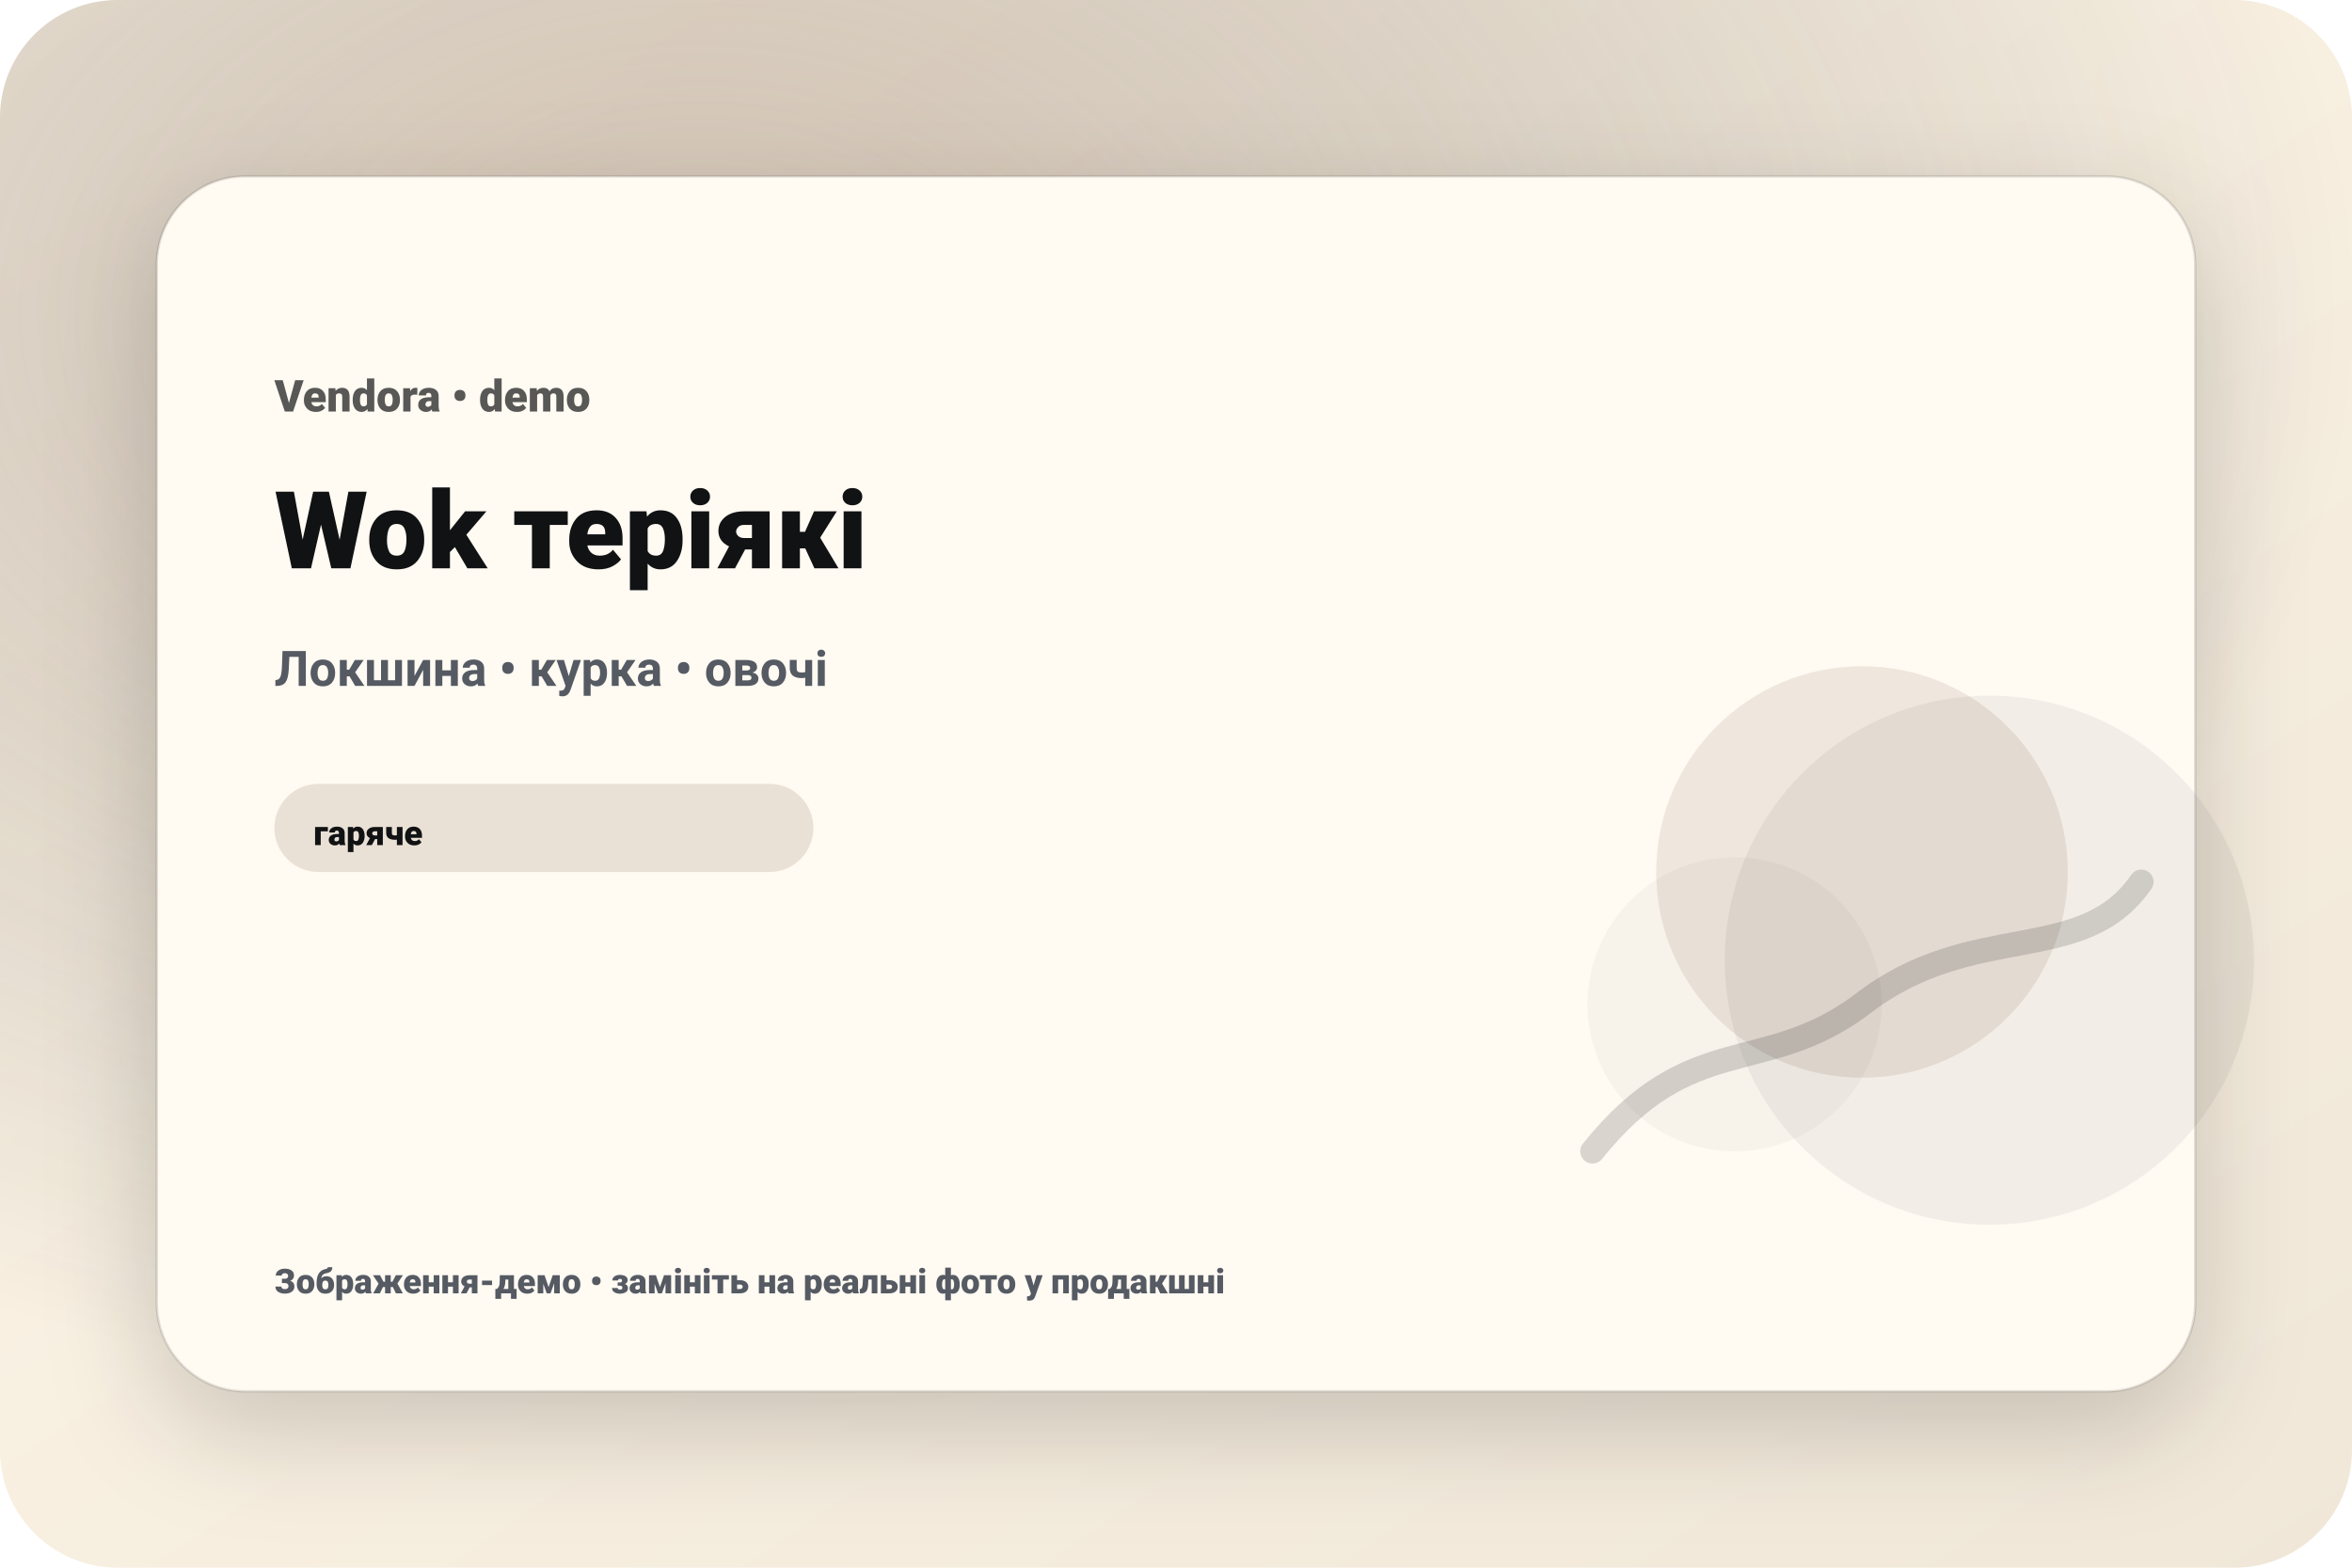
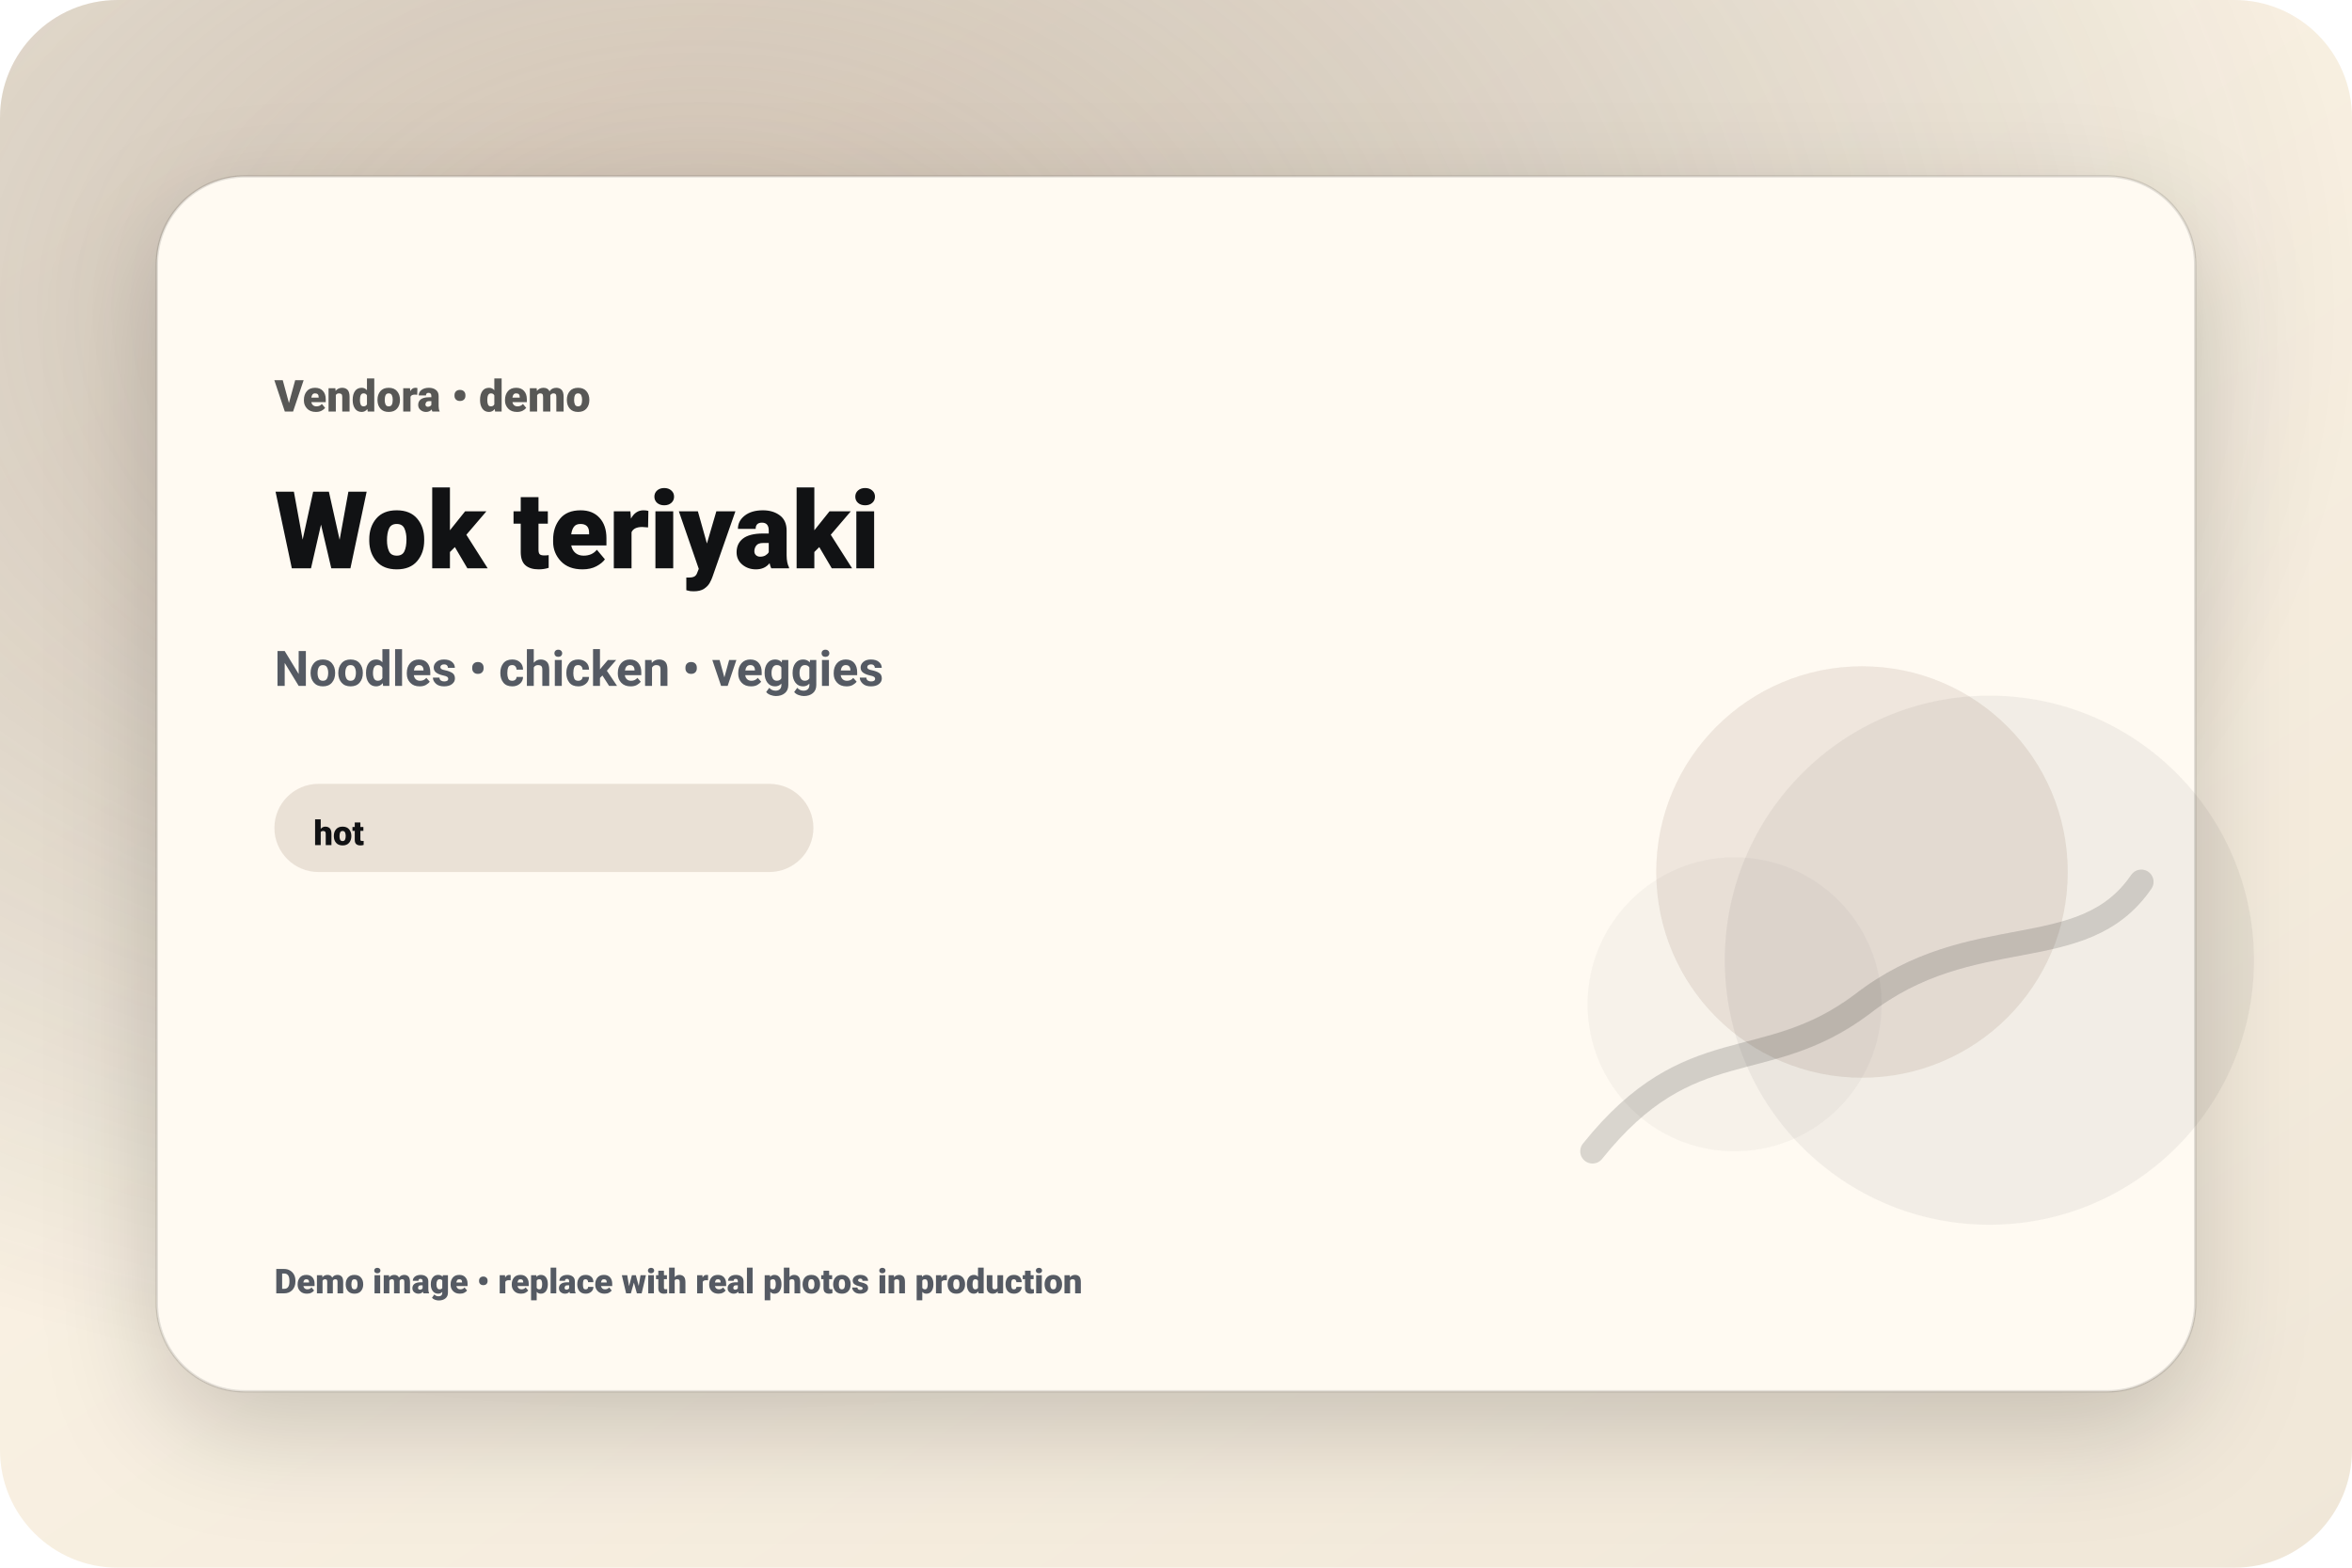
<svg xmlns="http://www.w3.org/2000/svg" width="960" height="640" viewBox="0 0 960 640">
  <defs>
    <linearGradient id="g" x1="0" y1="0" x2="1" y2="1">
      <stop offset="0" stop-color="#FFF7E9" />
      <stop offset="1" stop-color="#F0E7D8" />
    </linearGradient>
    <radialGradient id="rg" cx="30%" cy="20%" r="70%">
      <stop offset="0" stop-color="#8C6E5A" stop-opacity="0.35" />
      <stop offset="1" stop-color="#111214" stop-opacity="0" />
    </radialGradient>
    <filter id="shadow" x="-20%" y="-20%" width="140%" height="140%">
      <feDropShadow dx="0" dy="16" stdDeviation="22" flood-color="#111214" flood-opacity="0.18" />
    </filter>
  </defs>
  <rect width="960" height="640" rx="48" fill="url(#g)" />
  <rect width="960" height="640" rx="48" fill="url(#rg)" />
  <g filter="url(#shadow)">
    <rect x="64" y="72" width="832" height="496" rx="36" fill="#fffaf2" stroke="#111214" stroke-opacity="0.12" />
  </g>
  <g>
    <text x="112" y="168" font-family="ui-sans-serif, system-ui, -apple-system, Segoe UI, Roboto, Helvetica, Arial" font-size="18" font-weight="900" fill="#111214" opacity="0.70">Vendora • demo</text>
-     <text x="112" y="232" font-family="ui-sans-serif, system-ui, -apple-system, Segoe UI, Roboto, Helvetica, Arial" font-size="44" font-weight="950" fill="#111214">Wok теріякі</text>
-     <text x="112" y="280" font-family="ui-sans-serif, system-ui, -apple-system, Segoe UI, Roboto, Helvetica, Arial" font-size="20" font-weight="700" fill="#555a63">Локшина • курка • овочі</text>
+     <text x="112" y="232" font-family="ui-sans-serif, system-ui, -apple-system, Segoe UI, Roboto, Helvetica, Arial" font-size="44" font-weight="950" fill="#111214">Wok teriyaki</text>
+     <text x="112" y="280" font-family="ui-sans-serif, system-ui, -apple-system, Segoe UI, Roboto, Helvetica, Arial" font-size="20" font-weight="700" fill="#555a63">Noodles • chicken • veggies</text>
    <g>
      <rect x="112" y="320" width="220" height="36" rx="18" fill="#8C6E5A" opacity="0.18" />
-       <text x="128" y="345" font-family="ui-sans-serif, system-ui, -apple-system, Segoe UI, Roboto, Helvetica, Arial" font-size="14" font-weight="900" fill="#111214">гаряче</text>
+       <text x="128" y="345" font-family="ui-sans-serif, system-ui, -apple-system, Segoe UI, Roboto, Helvetica, Arial" font-size="14" font-weight="900" fill="#111214">hot</text>
    </g>
    <g opacity="0.9">
      <circle cx="760" cy="356" r="84" fill="#8C6E5A" opacity="0.16" />
      <circle cx="812" cy="392" r="108" fill="#111214" opacity="0.06" />
      <circle cx="708" cy="410" r="60" fill="#111214" opacity="0.04" />
      <path d="M650 470 C690 420, 720 440, 760 410 C805 375, 850 395, 874 360" fill="none" stroke="#111214" stroke-opacity="0.18" stroke-width="10" stroke-linecap="round" />
    </g>
-     <text x="112" y="528" font-family="ui-sans-serif, system-ui, -apple-system, Segoe UI, Roboto, Helvetica, Arial" font-size="14" font-weight="800" fill="#555a63">Зображення-демо • замініть на реальні фото у продакшні</text>
+     <text x="112" y="528" font-family="ui-sans-serif, system-ui, -apple-system, Segoe UI, Roboto, Helvetica, Arial" font-size="14" font-weight="800" fill="#555a63">Demo image • replace with real photos in production</text>
  </g>
</svg>
